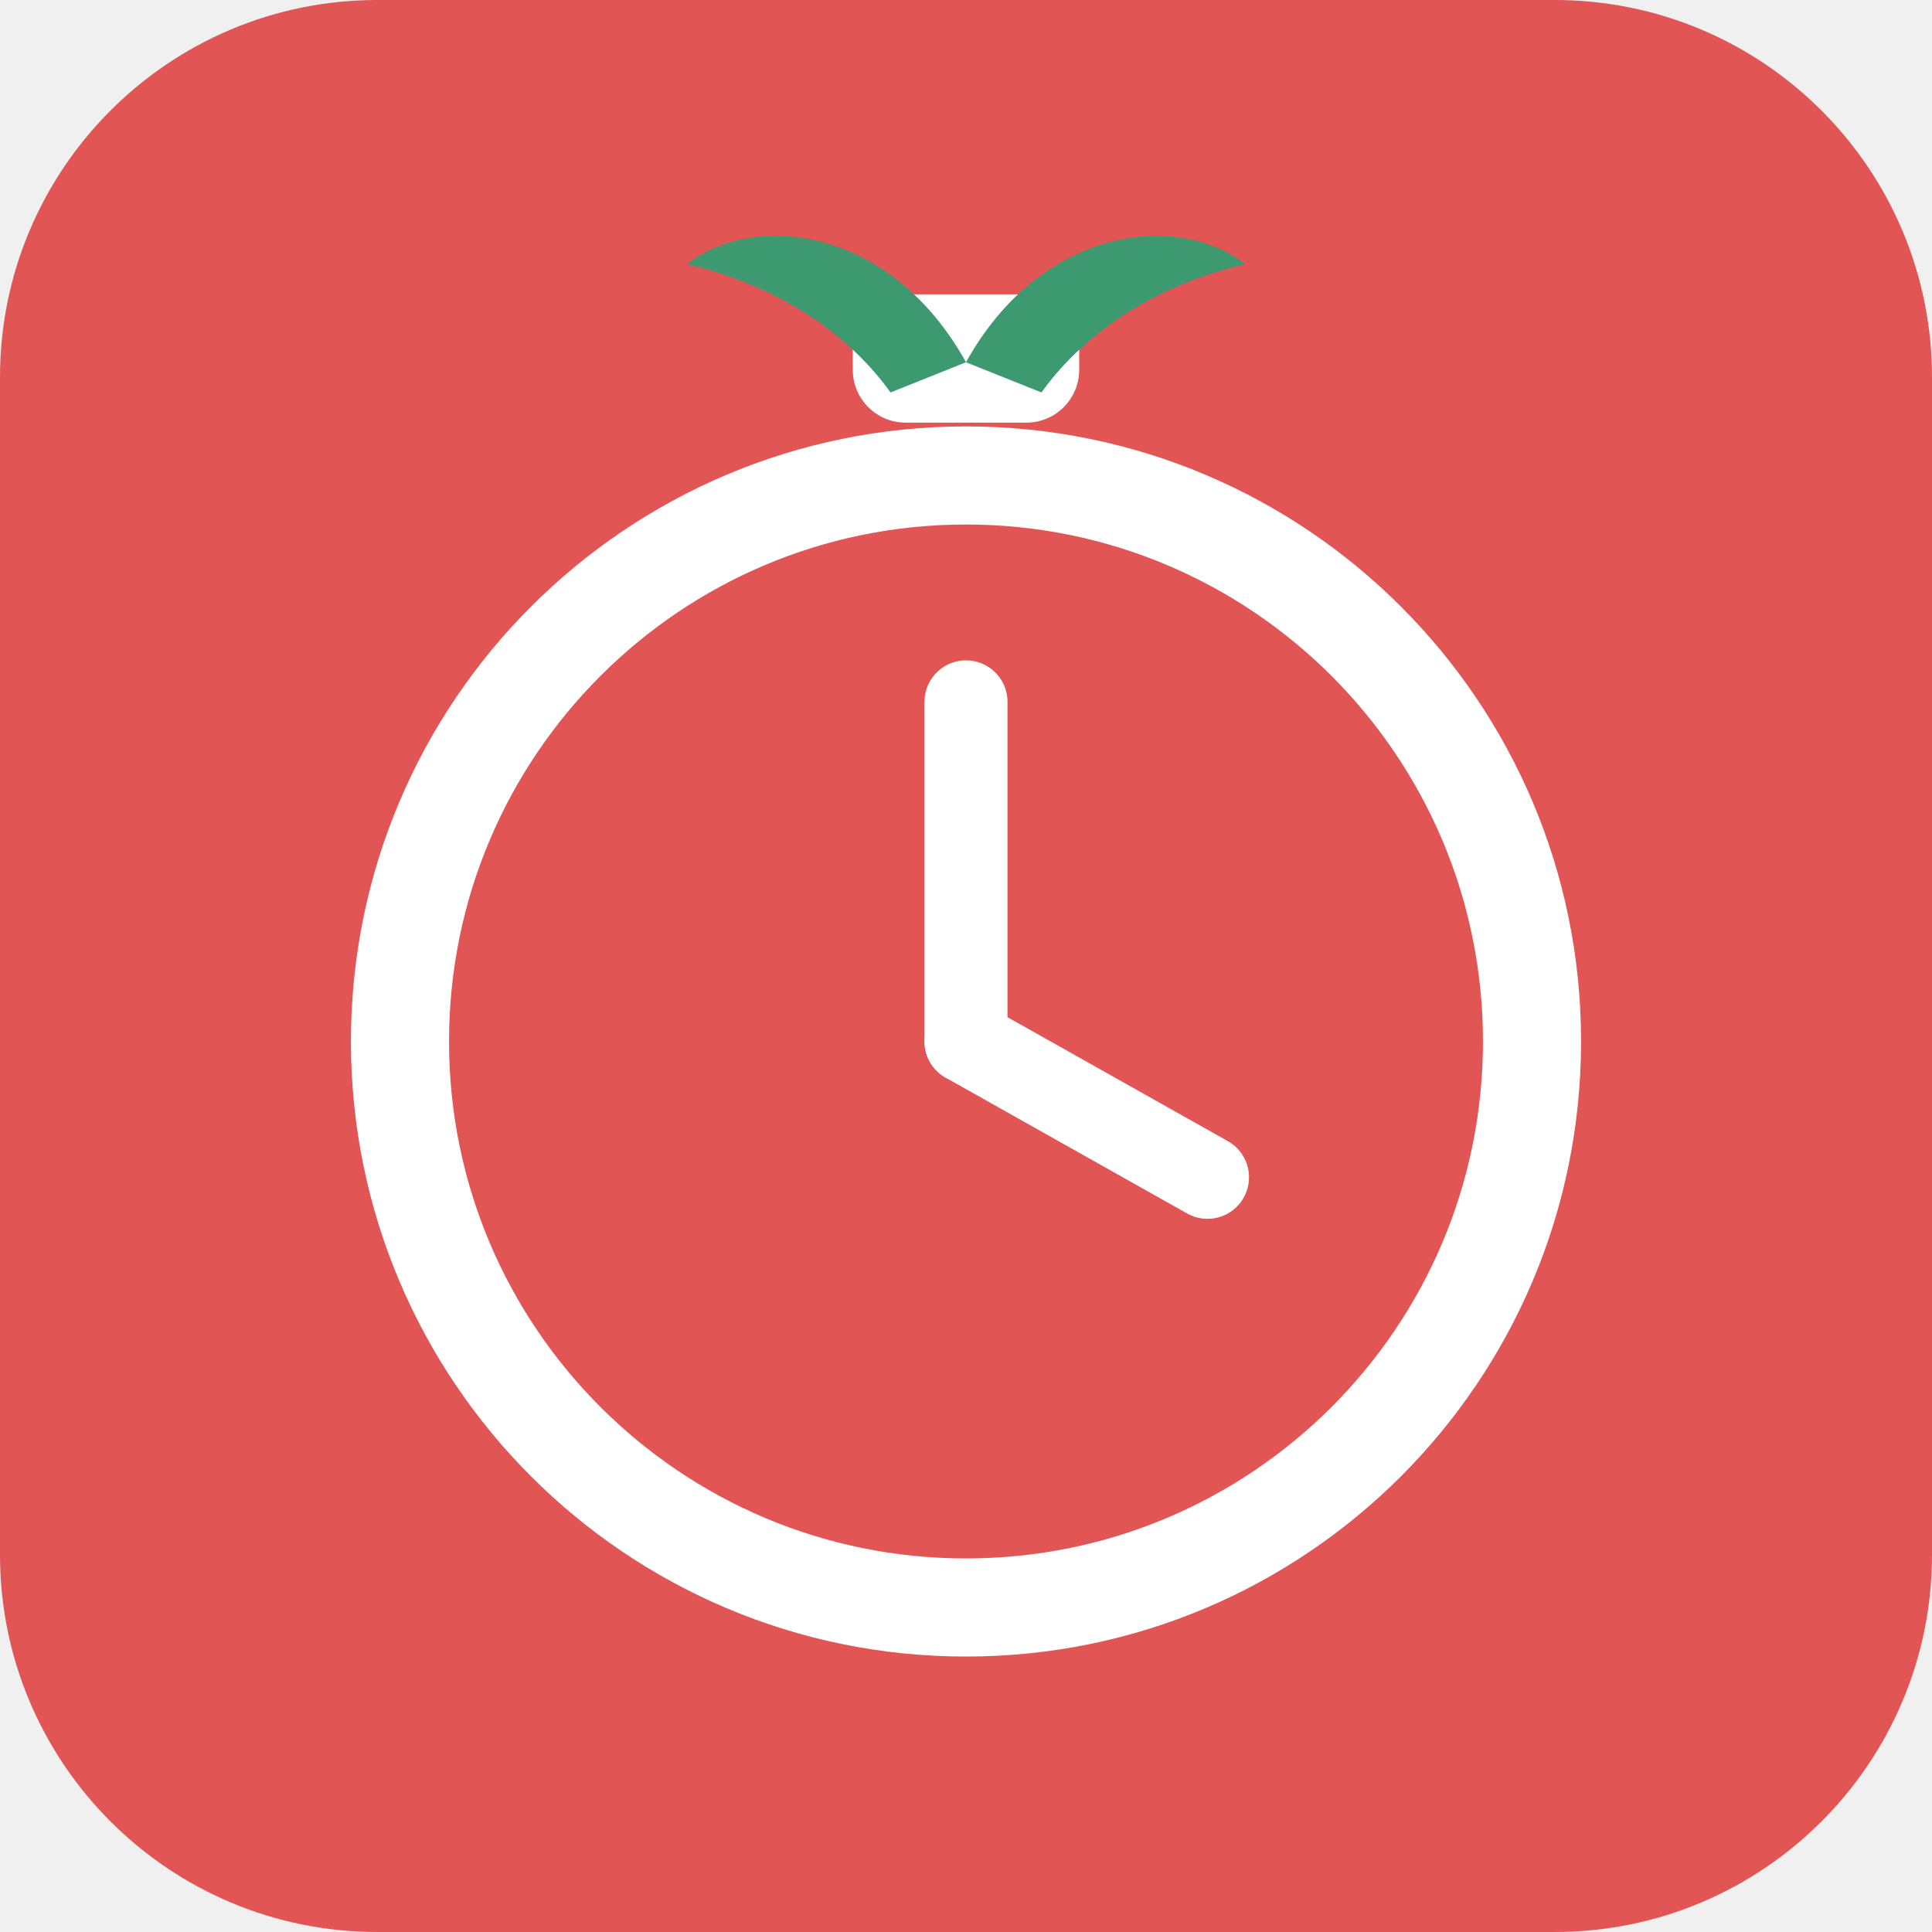
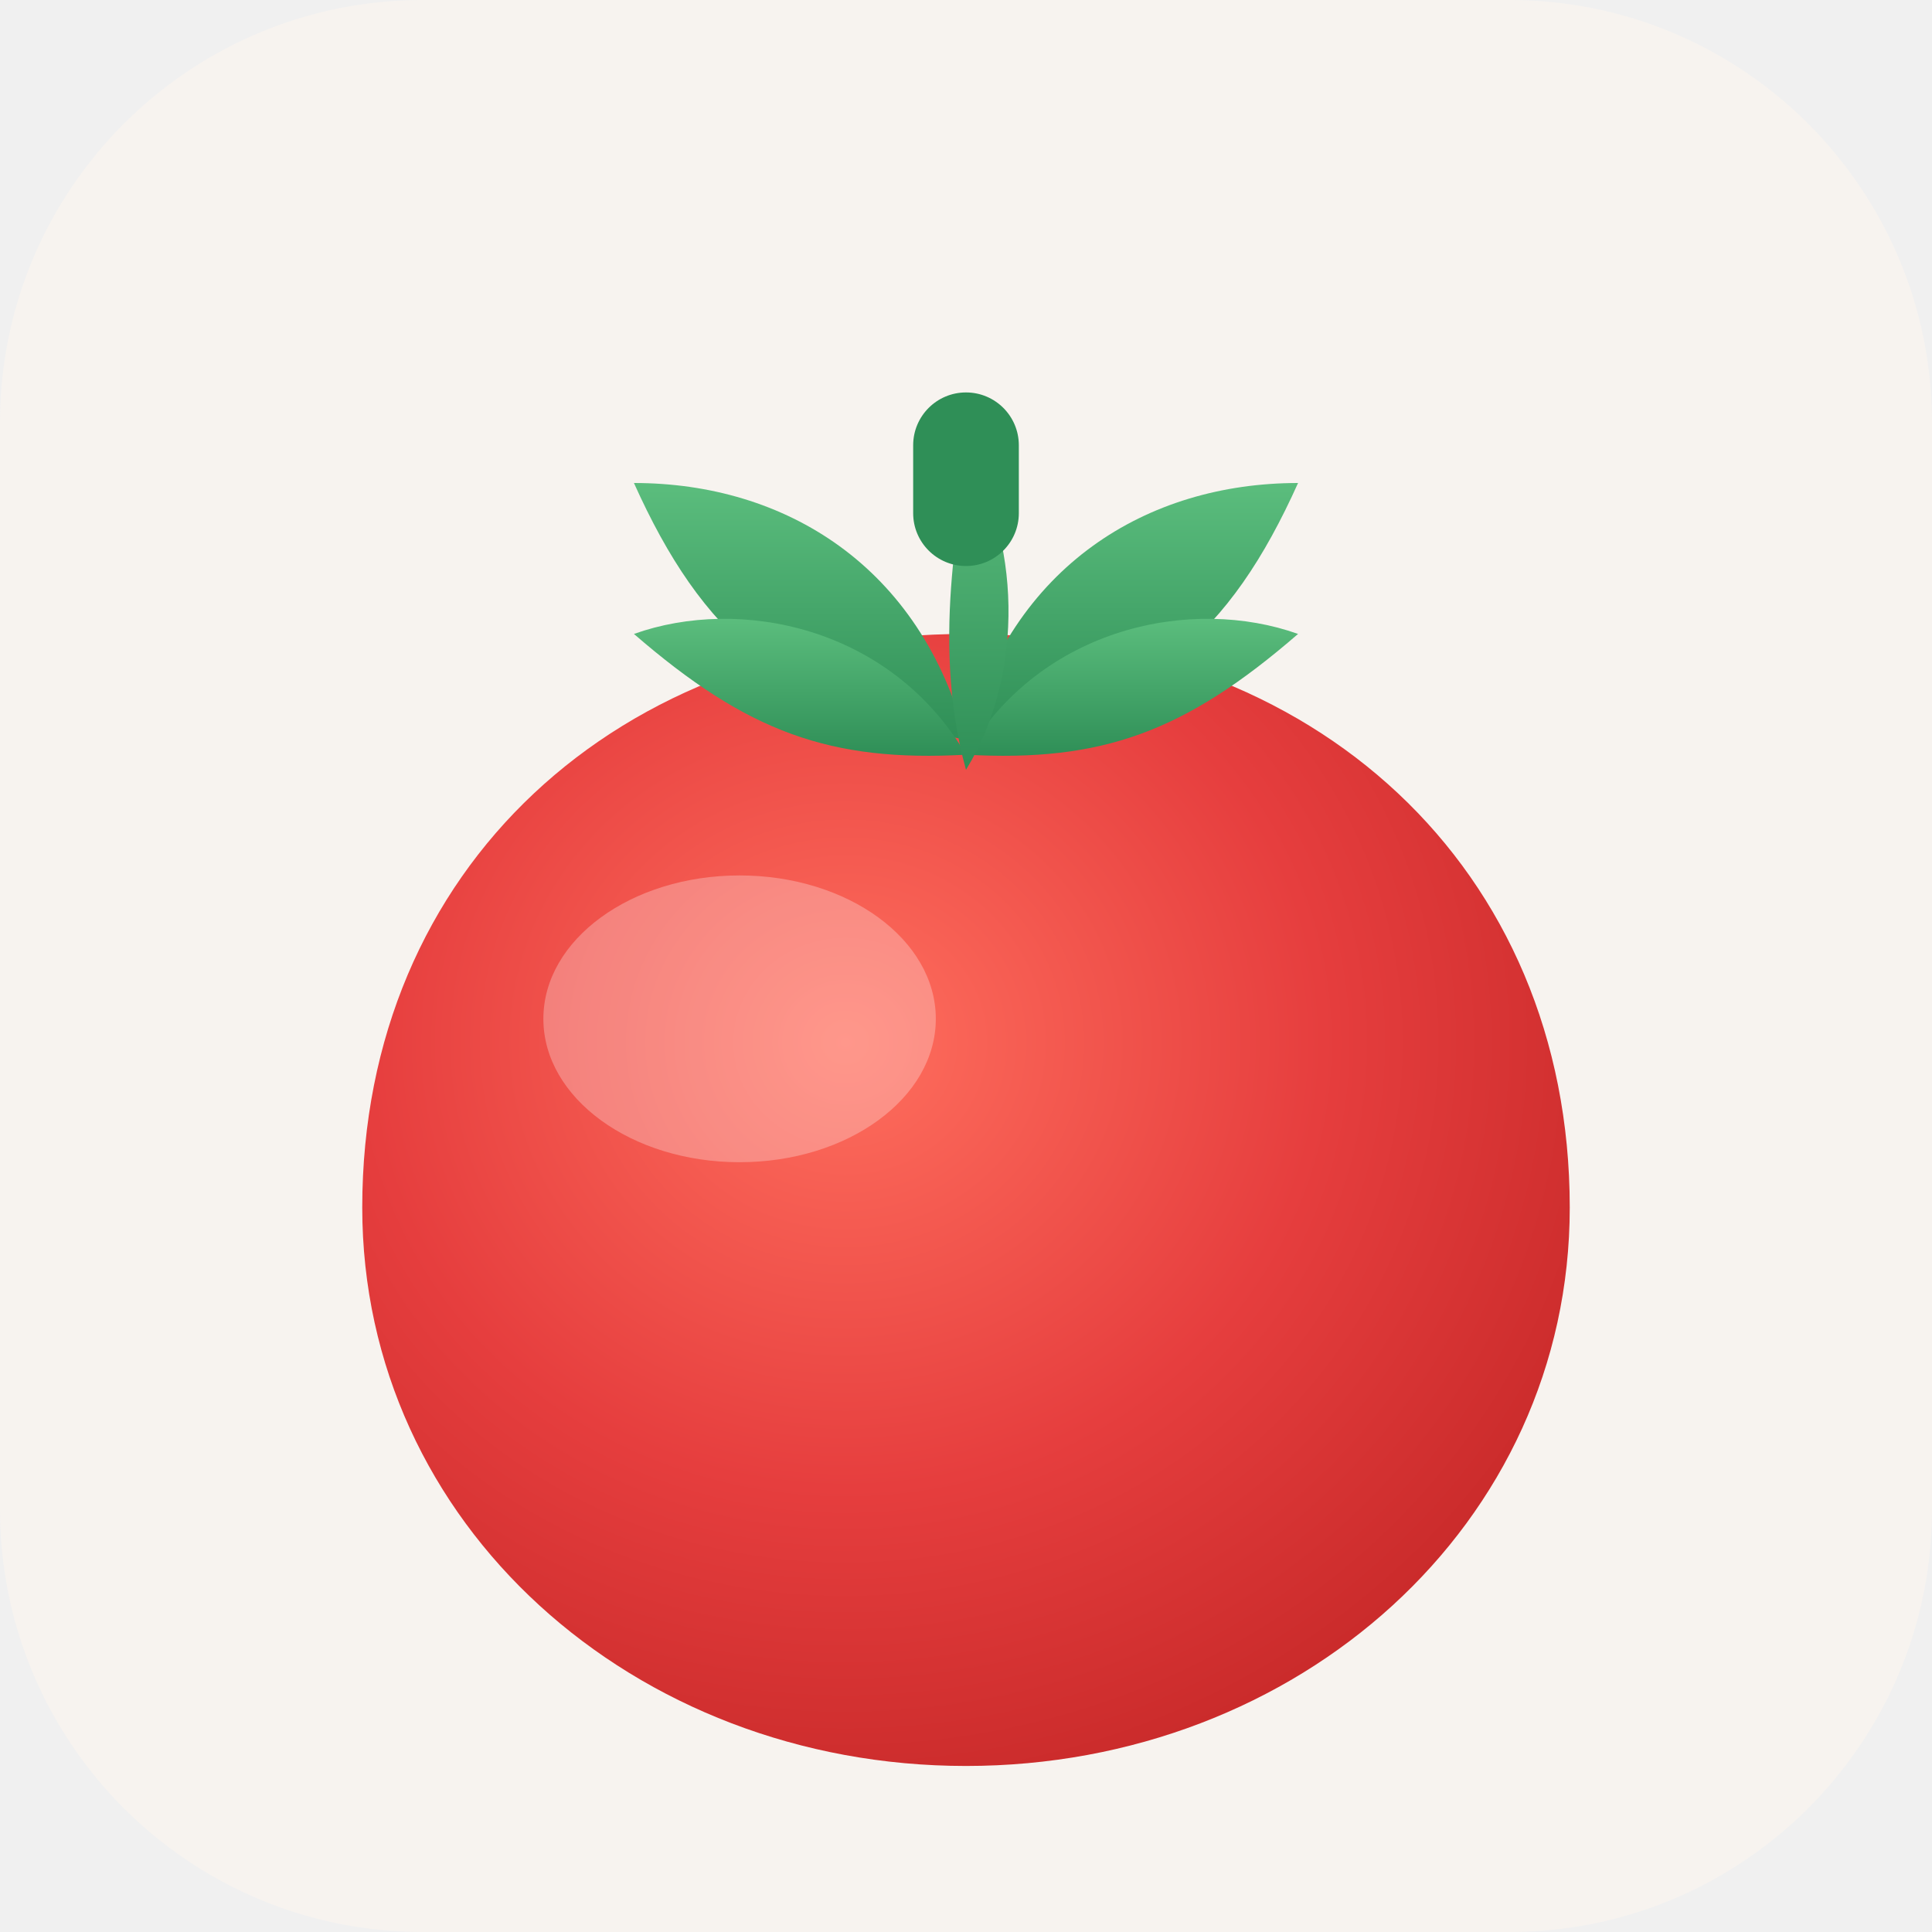
<svg xmlns="http://www.w3.org/2000/svg" viewBox="0 0 512 512">
-   <rect width="512" height="512" rx="100" fill="#e25555" />
-   <circle cx="256" cy="276" r="150" fill="none" stroke="#ffffff" stroke-width="26" />
-   <line x1="256" y1="276" x2="256" y2="186" stroke="#ffffff" stroke-width="22" stroke-linecap="round" />
-   <line x1="256" y1="276" x2="320" y2="312" stroke="#ffffff" stroke-width="22" stroke-linecap="round" />
-   <rect x="226" y="78" width="60" height="34" rx="14" fill="#ffffff" />
-   <path d="M256 96 C 236 60, 200 56, 182 70 C 208 76, 226 90, 236 104 Z" fill="#3d9970" />
-   <path d="M256 96 C 276 60, 312 56, 330 70 C 304 76, 286 90, 276 104 Z" fill="#3d9970" />
+   <defs>
+     <radialGradient id="tomato" cx="40%" cy="36%" r="72%">
+       <stop offset="0%" stop-color="#ff6f5e" />
+       <stop offset="55%" stop-color="#e63e3e" />
+       <stop offset="100%" stop-color="#c62828" />
+     </radialGradient>
+     <linearGradient id="leaf" x1="0" y1="0" x2="0" y2="1">
+       <stop offset="0%" stop-color="#5bbd7d" />
+       <stop offset="100%" stop-color="#2f8f57" />
+     </linearGradient>
+   </defs>
+   <rect width="512" height="512" rx="112" fill="#f7f3ef" />
+   <path fill="url(#tomato)" d="M256 168     c92 0 160 62 160 152     c0 84-72 148-160 148     S96 404 96 320     c0-90 68-152 160-152 Z" />
+   <ellipse cx="196" cy="270" rx="52" ry="38" fill="#ffffff" opacity="0.28" />
+   <g fill="url(#leaf)">
+     <path d="M256 196 C244 150 208 128 168 128 c18 40 40 60 88 68 Z" />
+     <path d="M256 196 C268 150 304 128 344 128 c-18 40-40 60-88 68 Z" />
+     <path d="M256 200 C236 166 196 158 168 168 c30 26 52 34 88 32 Z" />
+     <path d="M256 200 C276 166 316 158 344 168 c-30 26-52 34-88 32 Z" />
+     <path d="M256 204 C246 168 256 132 256 120 c14 22 16 58 0 84 Z" />
+   </g>
+   <rect x="242" y="104" width="28" height="46" rx="14" fill="#2f8f57" />
</svg>
